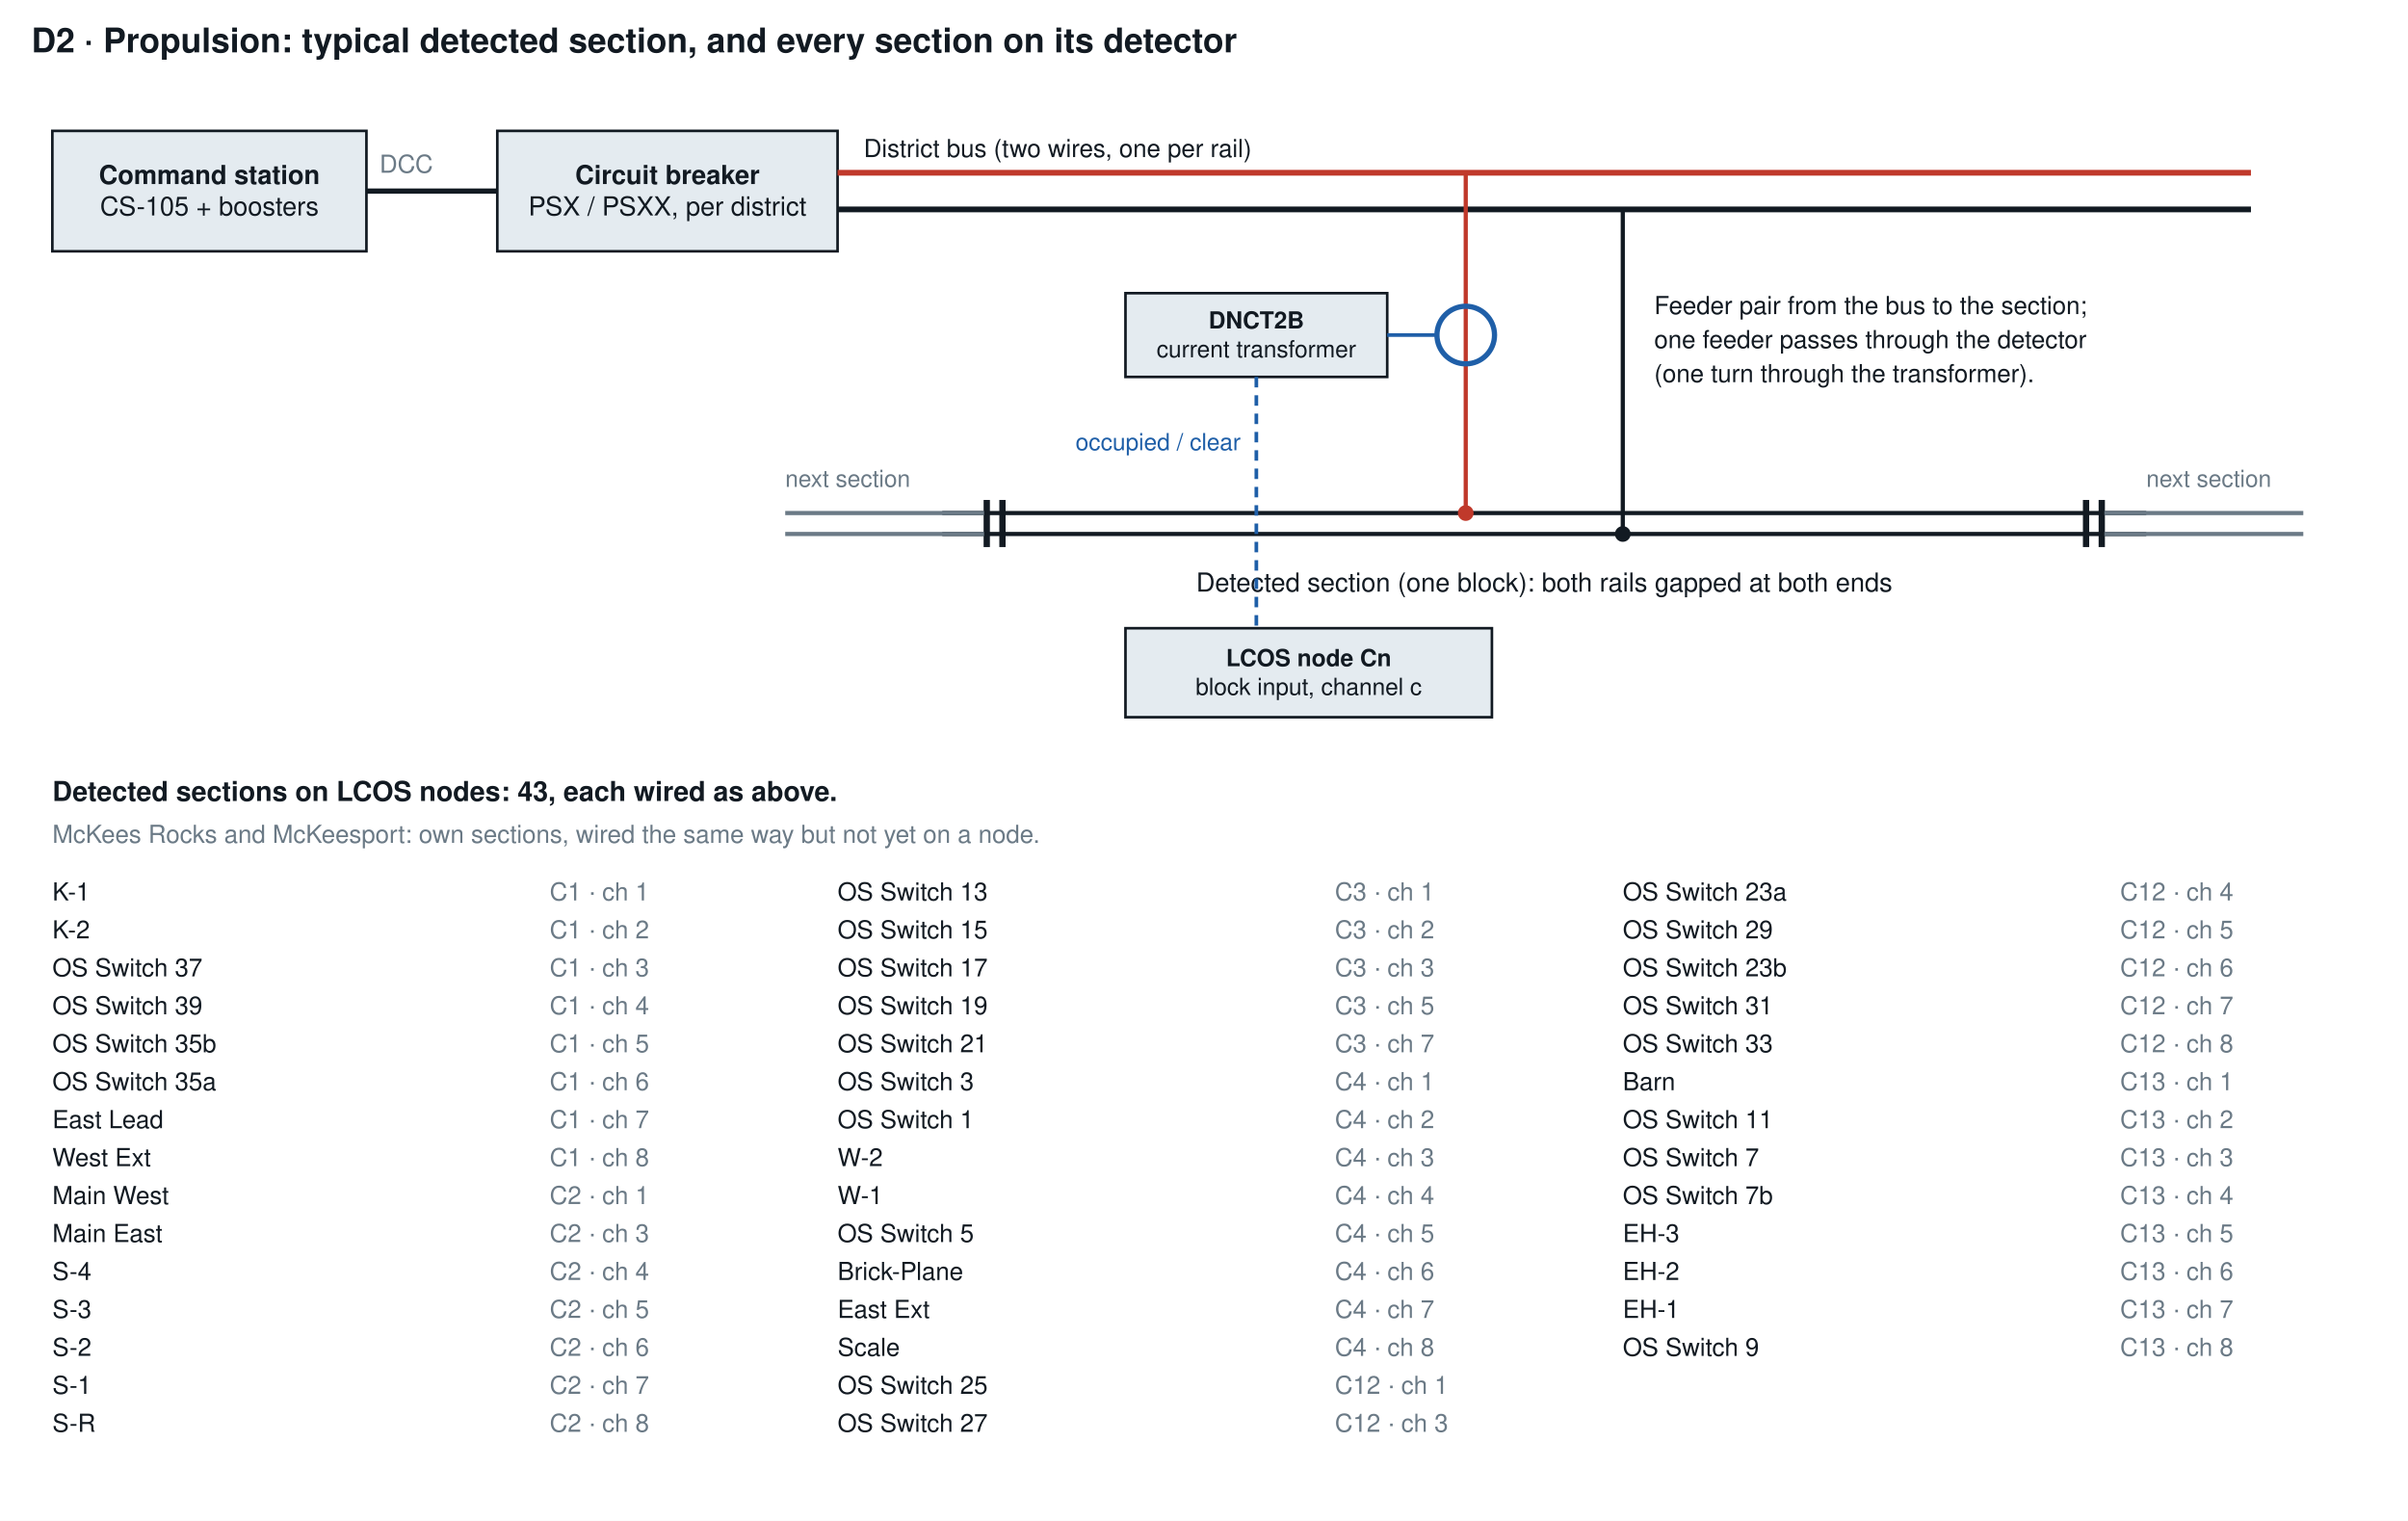
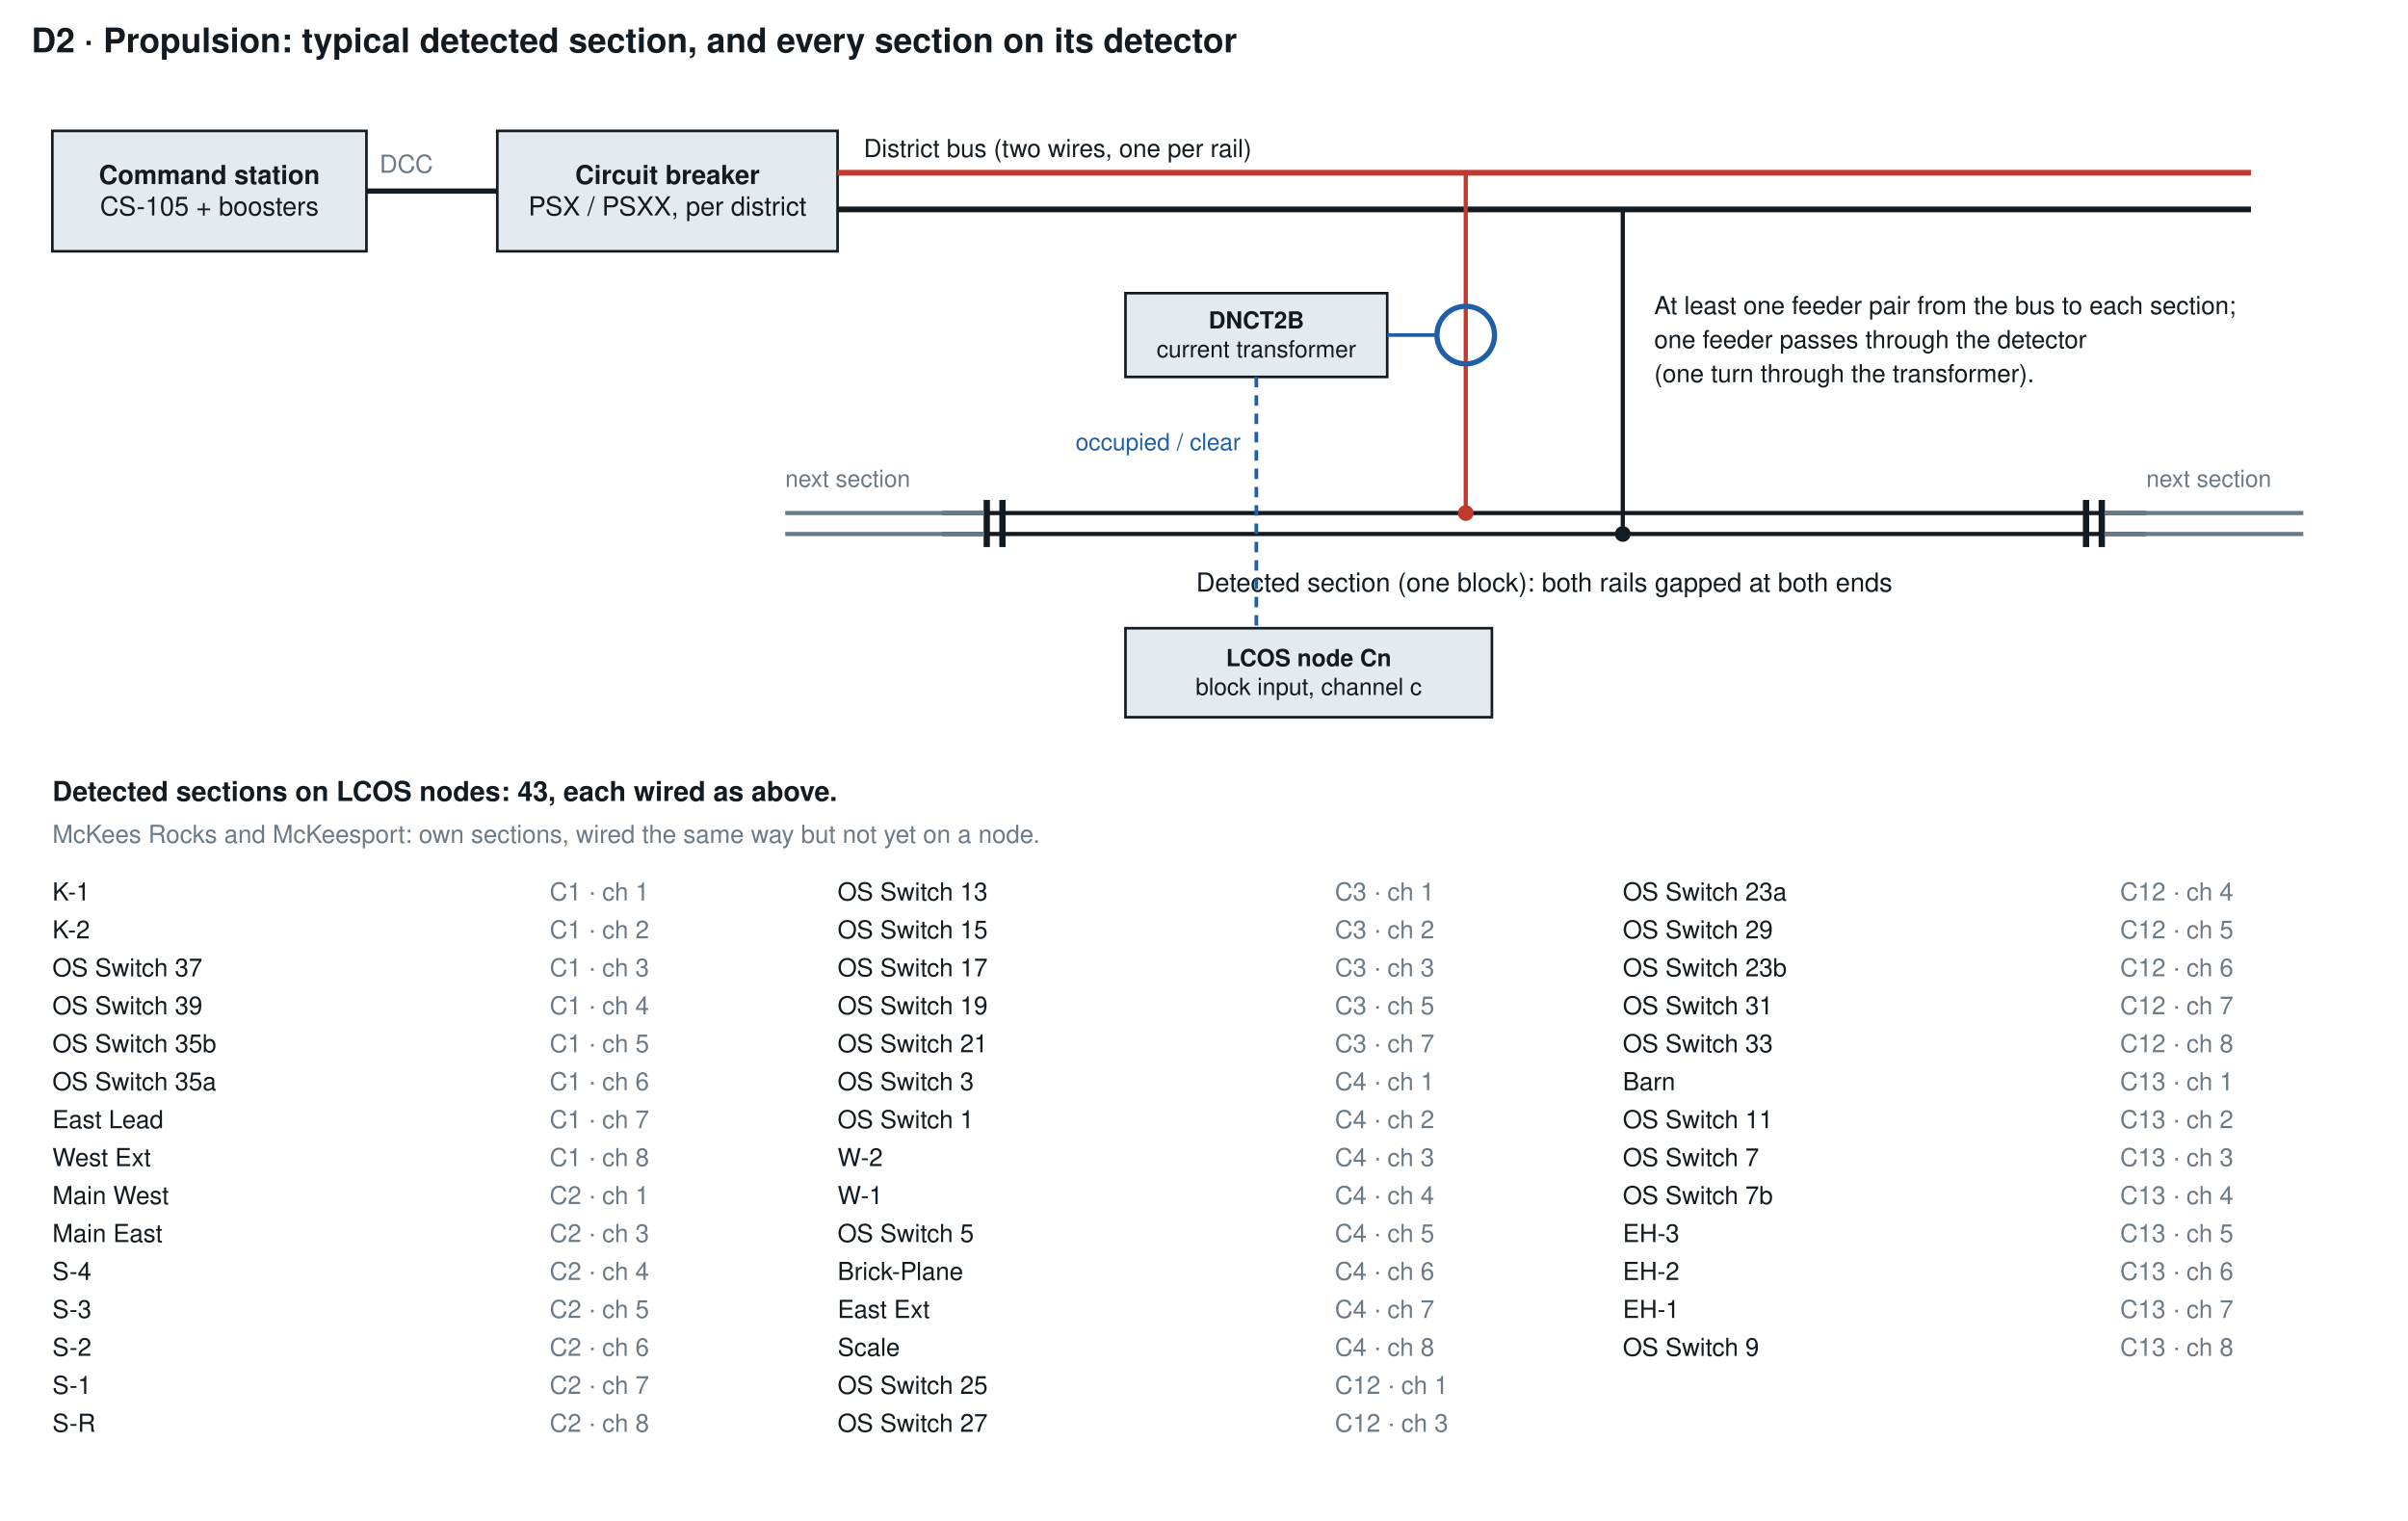
<svg xmlns="http://www.w3.org/2000/svg" viewBox="0 0 920 581" width="920" height="581" font-family="'Helvetica Neue',Helvetica,Arial,sans-serif">
  <rect width="920" height="581" fill="#fff" />
  <text x="12" y="20" font-size="13" font-weight="bold" fill="#121a22">D2 · Propulsion: typical detected section, and every section on its detector</text>
  <rect x="20" y="50" width="120" height="46" fill="#e4ebf0" stroke="#121a22" />
  <text x="80.0" y="70.3" font-size="10" text-anchor="middle" font-weight="bold" fill="#121a22">Command station</text>
  <text x="80.0" y="82.3" font-size="10" text-anchor="middle" fill="#121a22">CS-105 + boosters</text>
  <rect x="190" y="50" width="130" height="46" fill="#e4ebf0" stroke="#121a22" />
  <text x="255.0" y="70.3" font-size="10" text-anchor="middle" font-weight="bold" fill="#121a22">Circuit breaker</text>
  <text x="255.0" y="82.3" font-size="10" text-anchor="middle" fill="#121a22">PSX / PSXX, per district</text>
  <path d="M140,73 L190,73" fill="none" stroke="#121a22" stroke-width="2" />
  <text x="145" y="66" font-size="9.5" fill="#6b7a86" text-anchor="start" font-weight="normal">DCC</text>
  <path d="M320,66 L860,66" fill="none" stroke="#c0392b" stroke-width="2.2" />
  <path d="M320,80 L860,80" fill="none" stroke="#121a22" stroke-width="2.2" />
  <text x="330" y="60" font-size="9.5" fill="#121a22" text-anchor="start" font-weight="normal">District bus (two wires, one per rail)</text>
  <path d="M360,196 L820,196 M360,204 L820,204" stroke="#121a22" stroke-width="1.6" />
  <path d="M377,191 L377,209 M383,191 L383,209" stroke="#121a22" stroke-width="2.4" />
  <path d="M797,191 L797,209 M803,191 L803,209" stroke="#121a22" stroke-width="2.4" />
  <text x="590" y="226" font-size="10" fill="#121a22" text-anchor="middle" font-weight="normal">Detected section (one block): both rails gapped at both ends</text>
  <path d="M300,196 L376,196 M300,204 L376,204" stroke="#6b7a86" stroke-width="1.6" />
  <path d="M804,196 L880,196 M804,204 L880,204" stroke="#6b7a86" stroke-width="1.6" />
  <text x="300" y="186" font-size="9" fill="#6b7a86" text-anchor="start" font-weight="normal">next section</text>
  <text x="820" y="186" font-size="9" fill="#6b7a86" text-anchor="start" font-weight="normal">next section</text>
  <path d="M560,66 L560,150 L560,196" fill="none" stroke="#c0392b" stroke-width="1.6" />
  <path d="M620,80 L620,204" fill="none" stroke="#121a22" stroke-width="1.6" />
  <circle cx="560" cy="196" r="3" fill="#c0392b" />
  <circle cx="620" cy="204" r="3" fill="#121a22" />
  <circle cx="560" cy="128" r="11" fill="none" stroke="#1f5fa8" stroke-width="2" />
  <rect x="430" y="112" width="100" height="32" fill="#e4ebf0" stroke="#121a22" />
  <text x="480.0" y="125.5" font-size="9" text-anchor="middle" font-weight="bold" fill="#121a22">DNCT2B</text>
  <text x="480.0" y="136.5" font-size="9" text-anchor="middle" fill="#121a22">current transformer</text>
  <path d="M530,128 L549,128" fill="none" stroke="#1f5fa8" stroke-width="1.4" />
  <rect x="430" y="240" width="140" height="34" fill="#e4ebf0" stroke="#121a22" />
  <text x="500.0" y="254.5" font-size="9" text-anchor="middle" font-weight="bold" fill="#121a22">LCOS node Cn</text>
  <text x="500.0" y="265.5" font-size="9" text-anchor="middle" fill="#121a22">block input, channel c</text>
  <path d="M480,144 L480,240" fill="none" stroke="#1f5fa8" stroke-width="1.4" stroke-dasharray="4 3" />
  <text x="474" y="172" font-size="9" fill="#1f5fa8" text-anchor="end" font-weight="normal">occupied / clear</text>
-   <text x="632" y="120" font-size="9.5" fill="#121a22" text-anchor="start" font-weight="normal">Feeder pair from the bus to the section;</text>
+   <text x="632" y="120" font-size="9.5" fill="#121a22" text-anchor="start" font-weight="normal">At least one feeder pair from the bus to each section;</text>
  <text x="632" y="133" font-size="9.5" fill="#121a22" text-anchor="start" font-weight="normal">one feeder passes through the detector</text>
  <text x="632" y="146" font-size="9.5" fill="#121a22" text-anchor="start" font-weight="normal">(one turn through the transformer).</text>
  <text x="20" y="306" font-size="10.5" fill="#121a22" text-anchor="start" font-weight="bold">Detected sections on LCOS nodes: 43, each wired as above.</text>
  <text x="20" y="322" font-size="9.5" fill="#6b7a86" text-anchor="start" font-weight="normal">McKees Rocks and McKeesport: own sections, wired the same way but not yet on a node.</text>
  <text x="20" y="344.0" font-size="9.5" fill="#121a22">K-1</text>
  <text x="210" y="344.0" font-size="9.5" fill="#6b7a86">C1 · ch 1</text>
  <text x="20" y="358.5" font-size="9.5" fill="#121a22">K-2</text>
  <text x="210" y="358.5" font-size="9.5" fill="#6b7a86">C1 · ch 2</text>
  <text x="20" y="373.0" font-size="9.5" fill="#121a22">OS Switch 37</text>
  <text x="210" y="373.0" font-size="9.5" fill="#6b7a86">C1 · ch 3</text>
  <text x="20" y="387.5" font-size="9.5" fill="#121a22">OS Switch 39</text>
  <text x="210" y="387.5" font-size="9.5" fill="#6b7a86">C1 · ch 4</text>
  <text x="20" y="402.0" font-size="9.5" fill="#121a22">OS Switch 35b</text>
  <text x="210" y="402.0" font-size="9.5" fill="#6b7a86">C1 · ch 5</text>
  <text x="20" y="416.5" font-size="9.5" fill="#121a22">OS Switch 35a</text>
  <text x="210" y="416.5" font-size="9.5" fill="#6b7a86">C1 · ch 6</text>
  <text x="20" y="431.0" font-size="9.5" fill="#121a22">East Lead</text>
  <text x="210" y="431.0" font-size="9.5" fill="#6b7a86">C1 · ch 7</text>
  <text x="20" y="445.5" font-size="9.5" fill="#121a22">West Ext</text>
  <text x="210" y="445.5" font-size="9.5" fill="#6b7a86">C1 · ch 8</text>
  <text x="20" y="460.0" font-size="9.5" fill="#121a22">Main West</text>
  <text x="210" y="460.0" font-size="9.5" fill="#6b7a86">C2 · ch 1</text>
  <text x="20" y="474.5" font-size="9.5" fill="#121a22">Main East</text>
  <text x="210" y="474.5" font-size="9.5" fill="#6b7a86">C2 · ch 3</text>
  <text x="20" y="489.0" font-size="9.5" fill="#121a22">S-4</text>
  <text x="210" y="489.0" font-size="9.5" fill="#6b7a86">C2 · ch 4</text>
  <text x="20" y="503.5" font-size="9.5" fill="#121a22">S-3</text>
  <text x="210" y="503.5" font-size="9.5" fill="#6b7a86">C2 · ch 5</text>
  <text x="20" y="518.0" font-size="9.5" fill="#121a22">S-2</text>
  <text x="210" y="518.0" font-size="9.5" fill="#6b7a86">C2 · ch 6</text>
  <text x="20" y="532.5" font-size="9.5" fill="#121a22">S-1</text>
  <text x="210" y="532.5" font-size="9.5" fill="#6b7a86">C2 · ch 7</text>
  <text x="20" y="547.0" font-size="9.5" fill="#121a22">S-R</text>
  <text x="210" y="547.0" font-size="9.5" fill="#6b7a86">C2 · ch 8</text>
  <text x="320" y="344.0" font-size="9.5" fill="#121a22">OS Switch 13</text>
  <text x="510" y="344.0" font-size="9.5" fill="#6b7a86">C3 · ch 1</text>
  <text x="320" y="358.5" font-size="9.5" fill="#121a22">OS Switch 15</text>
  <text x="510" y="358.5" font-size="9.5" fill="#6b7a86">C3 · ch 2</text>
  <text x="320" y="373.0" font-size="9.5" fill="#121a22">OS Switch 17</text>
  <text x="510" y="373.0" font-size="9.5" fill="#6b7a86">C3 · ch 3</text>
  <text x="320" y="387.5" font-size="9.5" fill="#121a22">OS Switch 19</text>
  <text x="510" y="387.5" font-size="9.5" fill="#6b7a86">C3 · ch 5</text>
  <text x="320" y="402.0" font-size="9.5" fill="#121a22">OS Switch 21</text>
  <text x="510" y="402.0" font-size="9.5" fill="#6b7a86">C3 · ch 7</text>
  <text x="320" y="416.5" font-size="9.5" fill="#121a22">OS Switch 3</text>
  <text x="510" y="416.5" font-size="9.5" fill="#6b7a86">C4 · ch 1</text>
  <text x="320" y="431.0" font-size="9.5" fill="#121a22">OS Switch 1</text>
  <text x="510" y="431.0" font-size="9.5" fill="#6b7a86">C4 · ch 2</text>
  <text x="320" y="445.5" font-size="9.5" fill="#121a22">W-2</text>
  <text x="510" y="445.5" font-size="9.5" fill="#6b7a86">C4 · ch 3</text>
  <text x="320" y="460.0" font-size="9.5" fill="#121a22">W-1</text>
  <text x="510" y="460.0" font-size="9.5" fill="#6b7a86">C4 · ch 4</text>
  <text x="320" y="474.5" font-size="9.5" fill="#121a22">OS Switch 5</text>
  <text x="510" y="474.5" font-size="9.5" fill="#6b7a86">C4 · ch 5</text>
  <text x="320" y="489.0" font-size="9.5" fill="#121a22">Brick-Plane</text>
  <text x="510" y="489.0" font-size="9.5" fill="#6b7a86">C4 · ch 6</text>
  <text x="320" y="503.5" font-size="9.5" fill="#121a22">East Ext</text>
  <text x="510" y="503.5" font-size="9.5" fill="#6b7a86">C4 · ch 7</text>
  <text x="320" y="518.0" font-size="9.5" fill="#121a22">Scale</text>
  <text x="510" y="518.0" font-size="9.5" fill="#6b7a86">C4 · ch 8</text>
  <text x="320" y="532.5" font-size="9.5" fill="#121a22">OS Switch 25</text>
  <text x="510" y="532.5" font-size="9.5" fill="#6b7a86">C12 · ch 1</text>
  <text x="320" y="547.0" font-size="9.5" fill="#121a22">OS Switch 27</text>
  <text x="510" y="547.0" font-size="9.5" fill="#6b7a86">C12 · ch 3</text>
  <text x="620" y="344.0" font-size="9.5" fill="#121a22">OS Switch 23a</text>
  <text x="810" y="344.0" font-size="9.5" fill="#6b7a86">C12 · ch 4</text>
  <text x="620" y="358.5" font-size="9.5" fill="#121a22">OS Switch 29</text>
  <text x="810" y="358.5" font-size="9.5" fill="#6b7a86">C12 · ch 5</text>
  <text x="620" y="373.0" font-size="9.5" fill="#121a22">OS Switch 23b</text>
  <text x="810" y="373.0" font-size="9.5" fill="#6b7a86">C12 · ch 6</text>
  <text x="620" y="387.5" font-size="9.5" fill="#121a22">OS Switch 31</text>
  <text x="810" y="387.5" font-size="9.5" fill="#6b7a86">C12 · ch 7</text>
  <text x="620" y="402.0" font-size="9.5" fill="#121a22">OS Switch 33</text>
  <text x="810" y="402.0" font-size="9.5" fill="#6b7a86">C12 · ch 8</text>
  <text x="620" y="416.5" font-size="9.5" fill="#121a22">Barn</text>
  <text x="810" y="416.5" font-size="9.5" fill="#6b7a86">C13 · ch 1</text>
  <text x="620" y="431.0" font-size="9.5" fill="#121a22">OS Switch 11</text>
  <text x="810" y="431.0" font-size="9.5" fill="#6b7a86">C13 · ch 2</text>
  <text x="620" y="445.5" font-size="9.5" fill="#121a22">OS Switch 7</text>
  <text x="810" y="445.5" font-size="9.5" fill="#6b7a86">C13 · ch 3</text>
  <text x="620" y="460.0" font-size="9.5" fill="#121a22">OS Switch 7b</text>
  <text x="810" y="460.0" font-size="9.5" fill="#6b7a86">C13 · ch 4</text>
  <text x="620" y="474.5" font-size="9.5" fill="#121a22">EH-3</text>
  <text x="810" y="474.5" font-size="9.5" fill="#6b7a86">C13 · ch 5</text>
  <text x="620" y="489.0" font-size="9.5" fill="#121a22">EH-2</text>
  <text x="810" y="489.0" font-size="9.5" fill="#6b7a86">C13 · ch 6</text>
  <text x="620" y="503.5" font-size="9.5" fill="#121a22">EH-1</text>
  <text x="810" y="503.5" font-size="9.5" fill="#6b7a86">C13 · ch 7</text>
  <text x="620" y="518.0" font-size="9.5" fill="#121a22">OS Switch 9</text>
  <text x="810" y="518.0" font-size="9.5" fill="#6b7a86">C13 · ch 8</text>
</svg>
